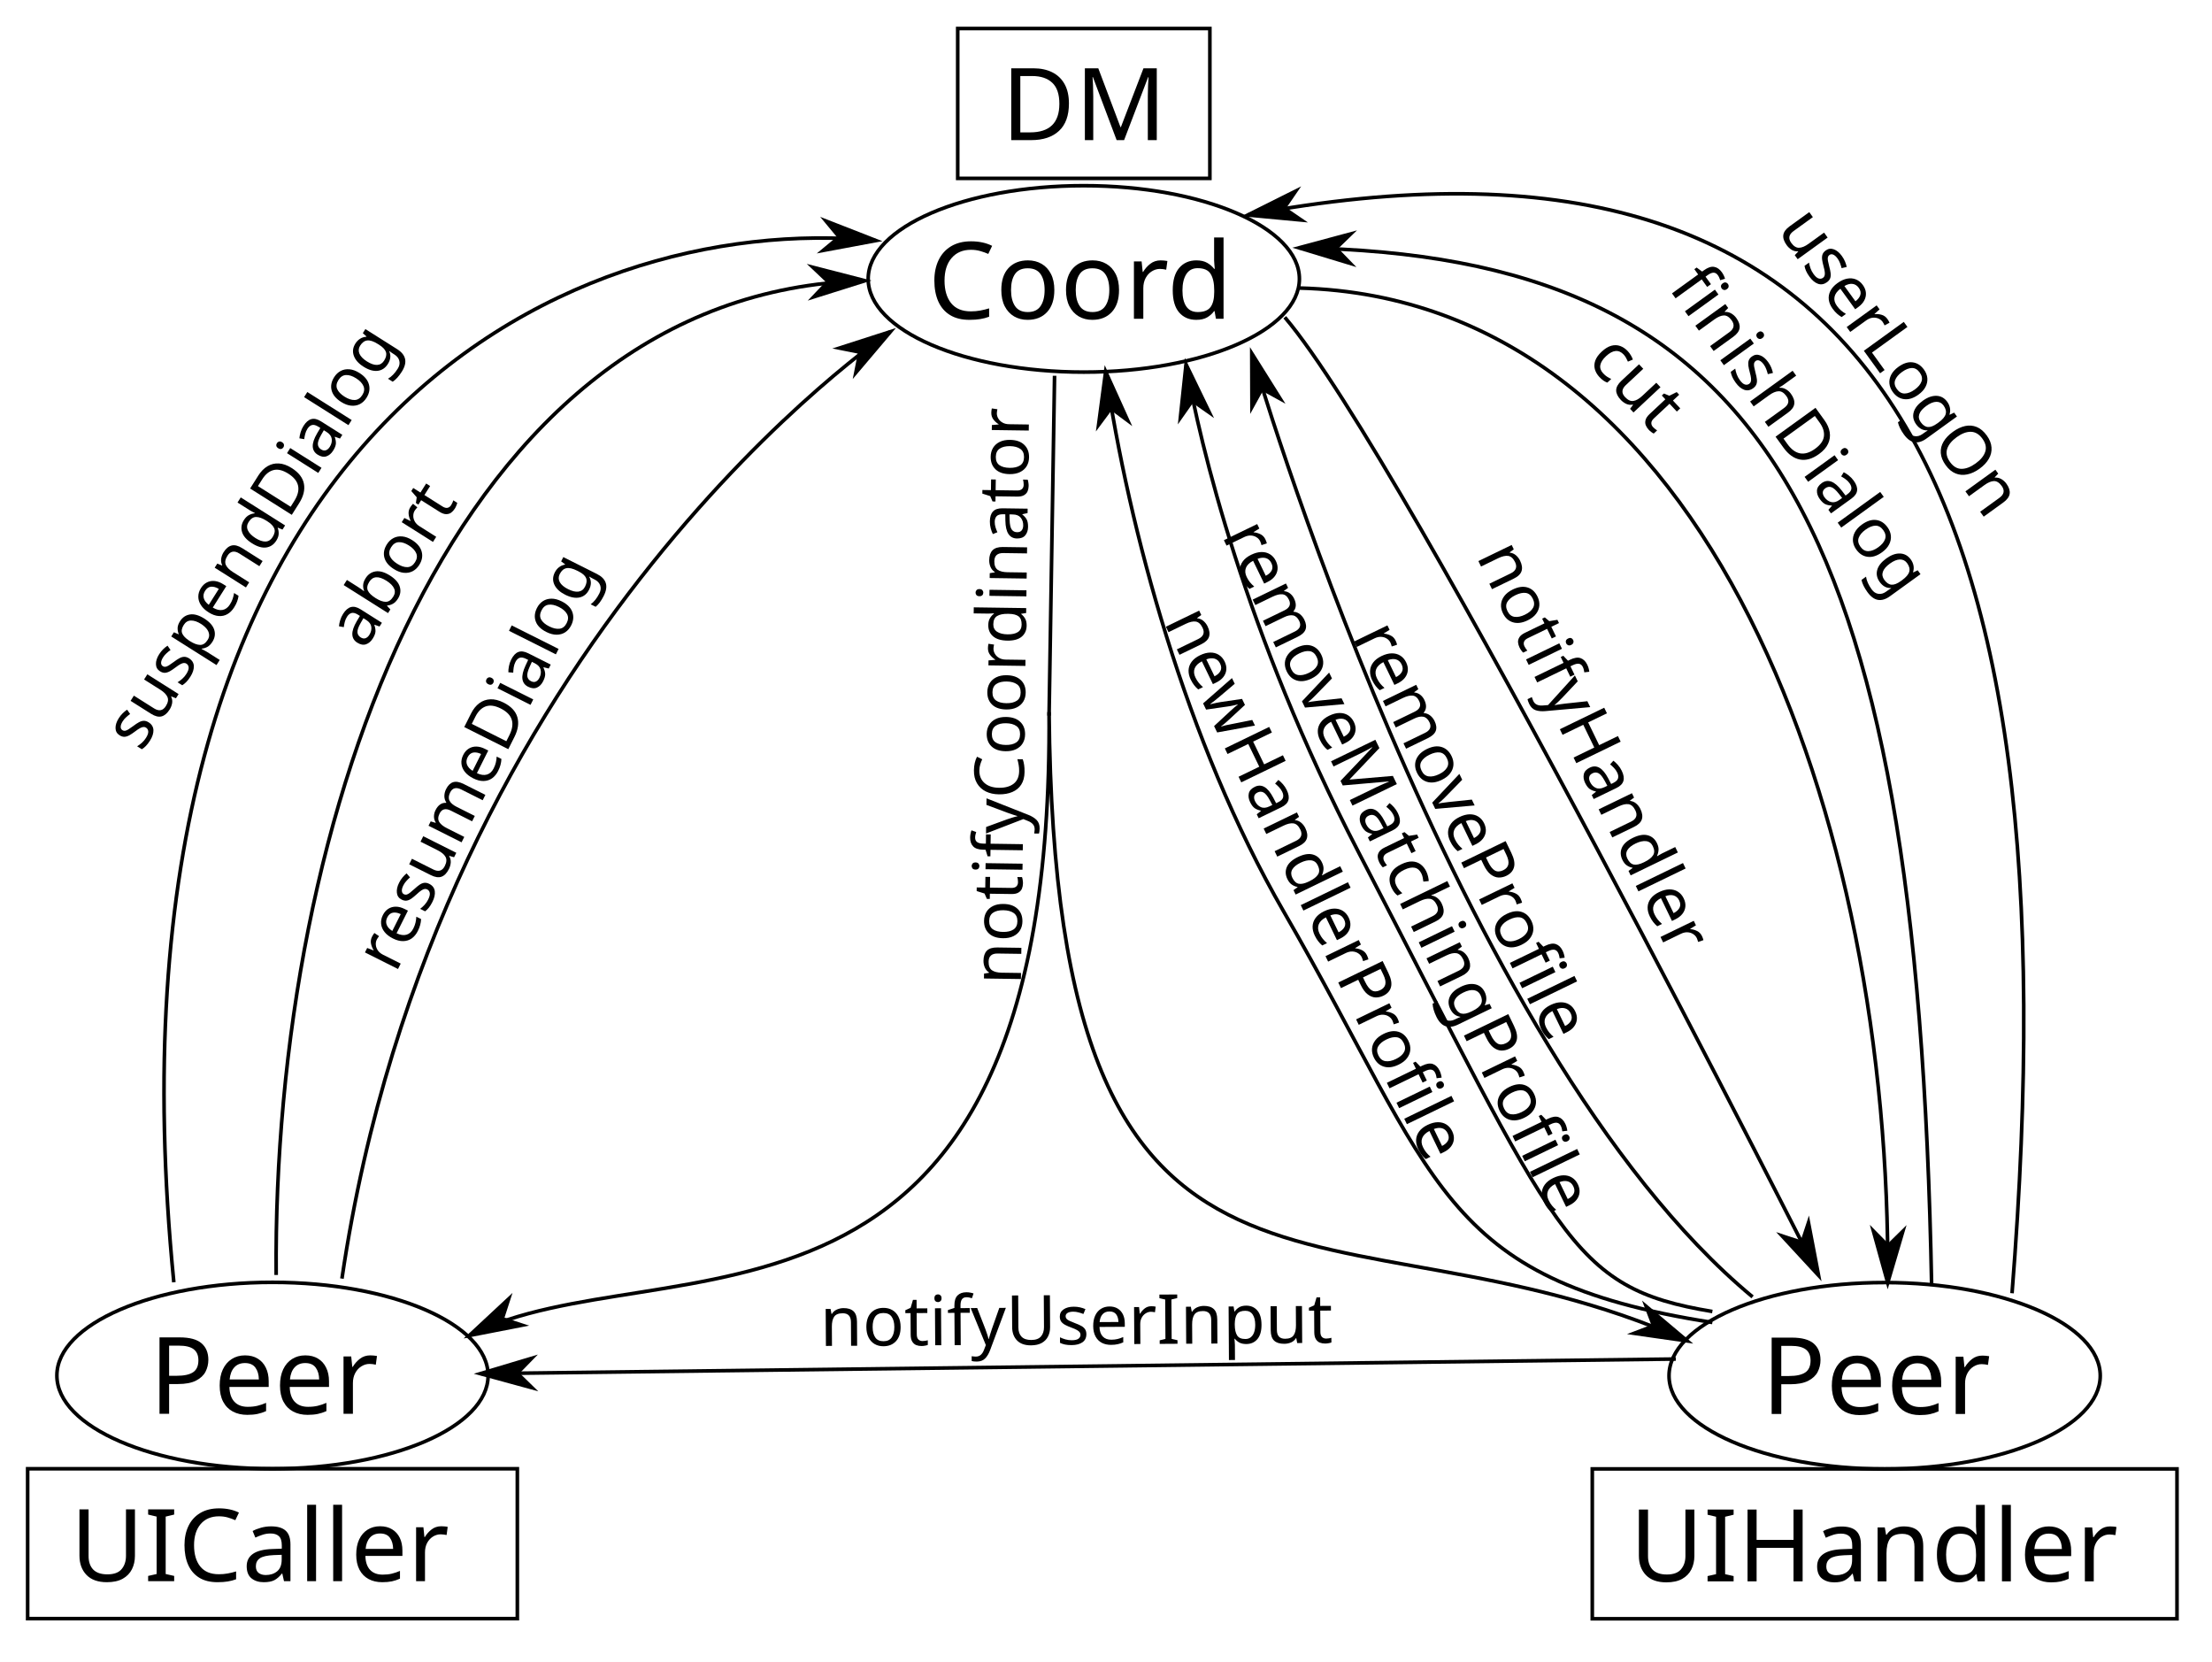
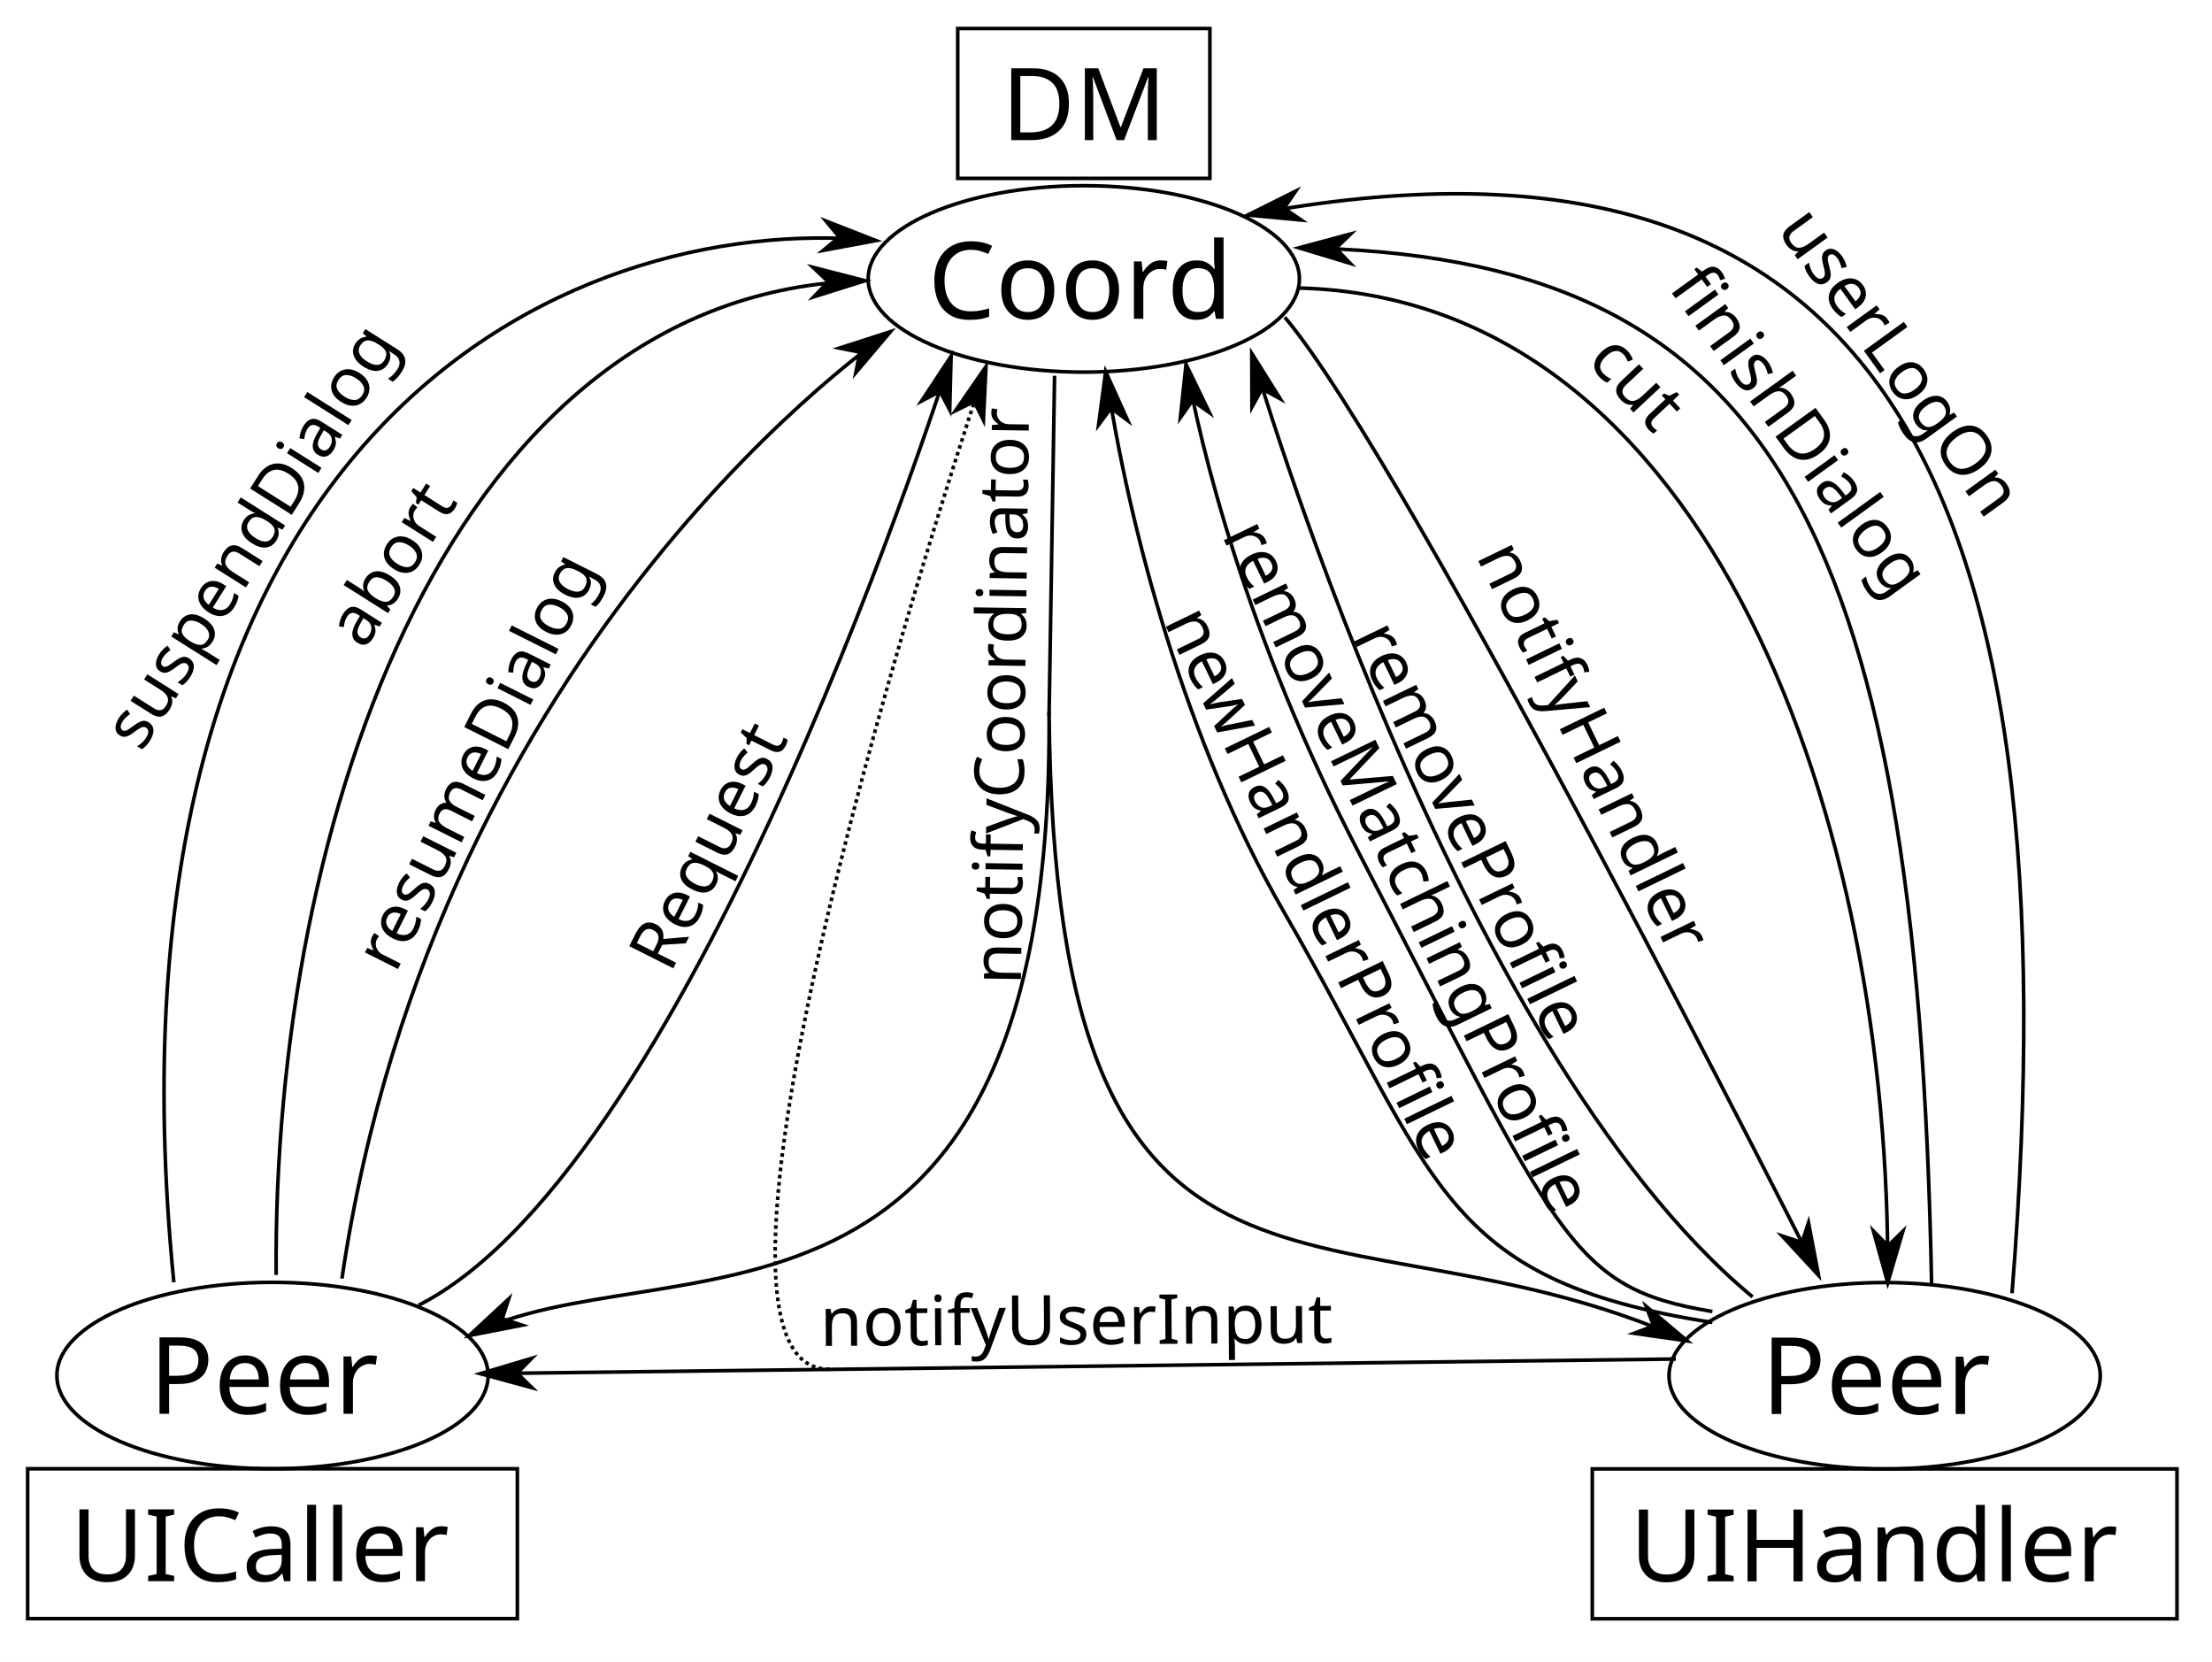
<svg xmlns="http://www.w3.org/2000/svg" width="611.429" height="459.286" id="svg2" version="1.1">
  <defs id="defs4">
    <marker orient="auto" refY="0" refX="0" id="Arrow1Lstart" style="overflow:visible">
      <path id="path3837" d="M 0,0 5,-5 -12.5,0 5,5 0,0 z" style="fill-rule:evenodd;stroke:#000000;stroke-width:1pt" transform="matrix(0.8,0,0,0.8,10,0)" />
    </marker>
    <marker orient="auto" refY="0" refX="0" id="Arrow1Lend" style="overflow:visible">
      <path id="path3840" d="M 0,0 5,-5 -12.5,0 5,5 0,0 z" style="fill-rule:evenodd;stroke:#000000;stroke-width:1pt" transform="matrix(-0.8,0,0,-0.8,-10,0)" />
    </marker>
  </defs>
  <g id="layer1" transform="translate(-59.02721,-46.45159)">
    <rect style="fill:#ffffff;stroke:none" id="rect3047" width="611.429" height="459.286" x="-7.143" y="-7.38" transform="translate(66.17007,53.83147)" />
    <g id="g3014">
      <path d="m 418.203,123.527 c 0,14.226 -26.683,25.759 -59.599,25.759 -32.916,0 -59.599,-11.533 -59.599,-25.759 0,-14.226 26.683,-25.759 59.599,-25.759 32.916,0 59.599,11.533 59.599,25.759 z" id="path2985" style="fill:none;stroke:#000000;stroke-opacity:1" />
      <text id="text2987" y="134.546" x="315.501" style="font-size:29.558px;font-style:normal;font-weight:normal;line-height:125%;letter-spacing:0px;word-spacing:0px;fill:#000000;fill-opacity:1;stroke:none;font-family:Sans" xml:space="preserve">
        <tspan y="134.546" x="315.501" id="tspan2989">Coord</tspan>
      </text>
    </g>
    <g id="g3019" transform="translate(-84.85384,64.67007)">
      <path transform="translate(-139.401,238.396)" style="fill:none;stroke:#000000;stroke-opacity:1" id="path2991" d="m 418.203,123.527 c 0,14.226 -26.683,25.759 -59.599,25.759 -32.916,0 -59.599,-11.533 -59.599,-25.759 0,-14.226 26.683,-25.759 59.599,-25.759 32.916,0 59.599,11.533 59.599,25.759 z" />
      <text xml:space="preserve" style="font-size:29.558px;font-style:normal;font-weight:normal;line-height:125%;letter-spacing:0px;word-spacing:0px;fill:#000000;fill-opacity:1;stroke:none;font-family:Sans" x="185.099" y="372.488" id="text2993">
        <tspan id="tspan2995" x="185.099" y="372.488">Peer</tspan>
      </text>
    </g>
    <g id="g3009" transform="translate(49.63862,61.70053)">
      <path d="m 418.203,123.527 c 0,14.226 -26.683,25.759 -59.599,25.759 -32.916,0 -59.599,-11.533 -59.599,-25.759 0,-14.226 26.683,-25.759 59.599,-25.759 32.916,0 59.599,11.533 59.599,25.759 z" id="path3003" style="fill:none;stroke:#000000;stroke-opacity:1" transform="translate(171.7259,241.4265)" />
      <text id="text3005" y="375.518" x="496.226" style="font-size:29.558px;font-style:normal;font-weight:normal;line-height:125%;letter-spacing:0px;word-spacing:0px;fill:#000000;fill-opacity:1;stroke:none;font-family:Sans" xml:space="preserve">
        <tspan y="375.518" x="496.226" id="tspan3007">Peer</tspan>
      </text>
    </g>
    <g id="g3051" transform="translate(-6.564972,-7.071068)">
      <rect y="61.403" x="330.32" height="41.416" width="69.698" id="rect3024" style="fill:none;stroke:#000000;stroke-width:1;stroke-opacity:1" />
      <text transform="scale(1.001462,0.9985396)" id="text3026" y="92.377" x="341.909" style="font-size:27.837px;font-style:normal;font-weight:normal;line-height:125%;letter-spacing:0px;word-spacing:0px;fill:#000000;fill-opacity:1;stroke:none;font-family:Sans" xml:space="preserve">
        <tspan y="92.377" x="341.909" id="tspan3028">DM</tspan>
      </text>
    </g>
    <g id="g3046" transform="translate(-4.04061,0.0203051)">
      <rect style="fill:none;stroke:#000000;stroke-width:1;stroke-opacity:1" id="rect3030" width="135.358" height="41.416" x="70.711" y="452.332" />
      <text xml:space="preserve" style="font-size:27.837px;font-style:normal;font-weight:normal;line-height:125%;letter-spacing:0px;word-spacing:0px;fill:#000000;fill-opacity:1;stroke:none;font-family:Sans" x="82.405" y="484.109" id="text3032" transform="scale(1.001462,0.9985396)">
        <tspan id="tspan3036" x="82.405" y="484.109">UICaller</tspan>
      </text>
    </g>
    <g id="g3056" transform="translate(-14,-6)">
      <rect y="458.392" x="513.158" height="41.416" width="161.622" id="rect3040" style="fill:none;stroke:#000000;stroke-width:1;stroke-opacity:1" />
      <text transform="scale(1.001462,0.9985396)" id="text3042" y="490.179" x="522.774" style="font-size:27.837px;font-style:normal;font-weight:normal;line-height:125%;letter-spacing:0px;word-spacing:0px;fill:#000000;fill-opacity:1;stroke:none;font-family:Sans" xml:space="preserve">
        <tspan y="490.179" x="522.774" id="tspan3044">UIHandler</tspan>
      </text>
    </g>
    <path style="fill:none;stroke:#000000;stroke-width:1px;stroke-linecap:butt;stroke-linejoin:miter;stroke-opacity:1;marker-end:url(#Arrow1Lend)" d="M 135.36,398.793 C 134.35,272.524 183.848,127.062 297.995,124.032" id="path3061" />
    <path id="path3063" d="M 580.823,400.814 C 581.833,274.545 532.335,129.083 418.188,126.052" style="fill:none;stroke:#000000;stroke-width:1px;stroke-linecap:butt;stroke-linejoin:miter;stroke-opacity:1;marker-start:url(#Arrow1Lstart);marker-end:none" />
    <text xml:space="preserve" style="font-size:19.07px;font-style:normal;font-weight:normal;line-height:125%;letter-spacing:0px;word-spacing:0px;fill:#000000;fill-opacity:1;stroke:none;font-family:Sans" x="-106.035" y="255.881" id="text4645" transform="matrix(0.5340705,-0.84544,0.84544,0.5340705,0,0)">
      <tspan id="tspan4647" x="-106.035" y="255.881">abort</tspan>
    </text>
    <text transform="matrix(0.6830778,0.7303456,-0.7303456,0.6830778,0,0)" id="text4649" y="-263.282" x="446.593" style="font-size:19.07px;font-style:normal;font-weight:normal;line-height:125%;letter-spacing:0px;word-spacing:0px;fill:#000000;fill-opacity:1;stroke:none;font-family:Sans" xml:space="preserve">
      <tspan y="-263.282" x="446.593" id="tspan4653">cut</tspan>
    </text>
    <path style="fill:none;stroke:#000000;stroke-width:1px;stroke-linecap:butt;stroke-linejoin:miter;stroke-opacity:1;marker-end:url(#Arrow1Lend)" d="M 532.35,411.925 C 456.589,400.056 456.715,372.53 413.847,298.346 386.795,251.533 370.979,192.217 364.665,149.286" id="path4676" />
    <text xml:space="preserve" style="font-size:19.07px;font-style:normal;font-weight:normal;line-height:125%;letter-spacing:0px;word-spacing:0px;fill:#000000;fill-opacity:1;stroke:none;font-family:Sans" x="362.319" y="-247.34" id="text4862" transform="matrix(0.4360877,0.8999042,-0.8999042,0.4360877,0,0)">
      <tspan id="tspan4864" x="362.319" y="-247.34">newHandlerProfile</tspan>
    </text>
    <path style="fill:none;stroke:#000000;stroke-width:1px;stroke-linecap:butt;stroke-linejoin:miter;stroke-opacity:1;marker-end:url(#Arrow1Lend)" d="M 532.35,408.895 C 492.702,402.329 490.05,388.945 434.366,281.616 403.203,221.551 390.676,168.984 386.888,147.266" id="path4866" />
    <text transform="matrix(0.5857724,0.8104756,-0.8104756,0.5857724,0,0)" id="text5236" y="-347.713" x="406.58" style="font-size:19.07px;font-style:normal;font-weight:normal;line-height:125%;letter-spacing:0px;word-spacing:0px;fill:#000000;fill-opacity:1;stroke:none;font-family:Sans" xml:space="preserve">
      <tspan y="-347.713" x="406.58" id="tspan5238">finishDialog</tspan>
    </text>
    <path style="fill:none;stroke:#000000;stroke-width:1px;stroke-linecap:butt;stroke-linejoin:miter;stroke-opacity:1;marker-end:url(#Arrow1Lend)" d="M 522.249,422.027 191.929,426.068" id="path5240" />
    <text transform="matrix(0.9999812,-0.00612493,0.00612493,0.9999812,0,0)" id="text5610" y="420.158" x="283.132" style="font-size:19.07px;font-style:normal;font-weight:normal;line-height:125%;letter-spacing:0px;word-spacing:0px;fill:#000000;fill-opacity:1;stroke:none;font-family:Sans" xml:space="preserve">
      <tspan y="420.158" x="283.132" id="tspan5612">notifyUserInput</tspan>
    </text>
    <path style="fill:none;stroke:#000000;stroke-width:1px;stroke-linecap:butt;stroke-linejoin:miter;stroke-opacity:1;marker-end:url(#Arrow1Lend)" d="M 592.96,401.824 C 588.919,187.672 546.493,116.961 418.203,114.941" id="path5614" />
    <text xml:space="preserve" style="font-size:19.07px;font-style:normal;font-weight:normal;line-height:125%;letter-spacing:0px;word-spacing:0px;fill:#000000;fill-opacity:1;stroke:none;font-family:Sans" x="347.79" y="-272.206" id="text5616" transform="matrix(0.4360877,0.8999042,-0.8999042,0.4360877,0,0)">
      <tspan id="tspan5618" x="347.79" y="-272.206">removeMatchingProfile</tspan>
    </text>
    <path style="fill:none;stroke:#000000;stroke-width:1px;stroke-linecap:butt;stroke-linejoin:miter;stroke-opacity:1;marker-end:url(#Arrow1Lend)" d="M 543.462,404.854 C 460.63,336.164 405.071,144.235 405.071,144.235" id="path5620" />
    <text transform="matrix(0.4360877,0.8999042,-0.8999042,0.4360877,0,0)" id="text5806" y="-292.392" x="388.686" style="font-size:19.07px;font-style:normal;font-weight:normal;line-height:125%;letter-spacing:0px;word-spacing:0px;fill:#000000;fill-opacity:1;stroke:none;font-family:Sans" xml:space="preserve">
      <tspan y="-292.392" x="388.686" id="tspan5808">removeProfile</tspan>
    </text>
    <path style="fill:none;stroke:#000000;stroke-width:1px;stroke-linecap:butt;stroke-linejoin:miter;stroke-opacity:1;marker-end:url(#Arrow1Lend)" d="M 153.543,399.804 C 179.807,222.017 305.066,138.174 305.066,138.174" id="path5994" />
    <text transform="matrix(0.4485362,-0.8937647,0.8937647,0.4485362,0,0)" id="text6180" y="292.03" x="-206.664" style="font-size:19.07px;font-style:normal;font-weight:normal;line-height:125%;letter-spacing:0px;word-spacing:0px;fill:#000000;fill-opacity:1;stroke:none;font-family:Sans" xml:space="preserve">
      <tspan y="292.03" x="-206.664" id="tspan6182">resumeDialog</tspan>
    </text>
    <path style="fill:none;stroke:#000000;stroke-width:1px;stroke-linecap:butt;stroke-linejoin:miter;stroke-opacity:1;marker-end:url(#Arrow1Lend)" d="M 107.076,400.814 C 83.843,165.448 215.162,104.839 301.025,112.92" id="path6190" />
    <text transform="matrix(0.5340705,-0.84544,0.84544,0.5340705,0,0)" id="text6376" y="218.891" x="-162.856" style="font-size:19.07px;font-style:normal;font-weight:normal;line-height:125%;letter-spacing:0px;word-spacing:0px;fill:#000000;fill-opacity:1;stroke:none;font-family:Sans" xml:space="preserve">
      <tspan y="218.891" x="-162.856" id="tspan6378">suspendDialog</tspan>
    </text>
    <path style="fill:none;stroke:#000000;stroke-width:1px;stroke-linecap:butt;stroke-linejoin:miter;stroke-opacity:1;marker-end:url(#Arrow1Lend)" d="M 615.183,403.844 C 633.366,175.55 576.797,73.524 404.061,105.849" id="path6380" />
    <text xml:space="preserve" style="font-size:19.07px;font-style:normal;font-weight:normal;line-height:125%;letter-spacing:0px;word-spacing:0px;fill:#000000;fill-opacity:1;stroke:none;font-family:Sans" x="411.185" y="-381.4" id="text6566" transform="matrix(0.5857724,0.8104756,-0.8104756,0.5857724,0,0)">
      <tspan id="tspan6568" x="411.185" y="-381.4">userLogOn</tspan>
    </text>
    <path style="fill:none;stroke:#000000;stroke-width:1px;stroke-linecap:butt;stroke-linejoin:miter;stroke-opacity:1;marker-end:url(#Arrow1Lend)" d="m 414.163,134.134 c 34.345,40.406 147.482,264.66 147.482,264.66" id="path6570" />
    <text xml:space="preserve" style="font-size:19.07px;font-style:normal;font-weight:normal;line-height:125%;letter-spacing:0px;word-spacing:0px;fill:#000000;fill-opacity:1;stroke:none;font-family:Sans" x="383.665" y="-332.991" id="text6756" transform="matrix(0.4360877,0.8999042,-0.8999042,0.4360877,0,0)">
      <tspan id="tspan6758" x="383.665" y="-332.991">notifyHandler</tspan>
    </text>
    <path style="fill:none;stroke:#000000;stroke-width:1px;stroke-linecap:butt;stroke-linejoin:miter;stroke-opacity:1;marker-start:url(#Arrow1Lstart);marker-end:url(#Arrow1Lend)" d="m 188.899,415.461 c 52.528,-26.769 161.624,14.647 160.109,-172.231 1.515,185.868 79.297,130.31 176.272,173.746" id="path6760" />
    <path style="fill:none;stroke:#000000;stroke-width:1px;stroke-linecap:butt;stroke-linejoin:miter;stroke-opacity:1" d="m 349.008,244.24 1.515,-93.944 -1.515,93.944" id="path6762" />
    <text xml:space="preserve" style="font-size:19.07px;font-style:normal;font-weight:normal;line-height:125%;letter-spacing:0px;word-spacing:0px;fill:#000000;fill-opacity:1;stroke:none;font-family:Sans" x="-313.73" y="345.719" id="text7316" transform="matrix(0.01428361,-0.999898,0.999898,0.01428361,0,0)">
      <tspan id="tspan7318" x="-313.73" y="345.719">notifyCoordinator</tspan>
    </text>
+     <path style="fill:none;stroke:#000000;stroke-width:1px;stroke-linecap:butt;stroke-linejoin:miter;stroke-opacity:1;marker-end:url(#Arrow1Lend)" d="M 115.714,360.714 C 192.857,321.429 262.857,98.571 262.857,98.571" id="path3048" transform="translate(59.02721,46.45159)" />
+     <text xml:space="preserve" style="font-size:19.07px;font-style:normal;font-weight:normal;line-height:125%;letter-spacing:0px;word-spacing:0px;fill:#000000;fill-opacity:1;stroke:none;font-family:Sans" x="-172.576" y="359.956" id="text4014" transform="matrix(0.4485362,-0.8937647,0.8937647,0.4485362,0,0)">
+       <tspan id="tspan4016" x="-172.576" y="359.956">Request</tspan>
+     </text>
+     <path style="fill:none;stroke:#000000;stroke-width:1;stroke-linecap:butt;stroke-linejoin:miter;stroke-miterlimit:4;stroke-opacity:1;stroke-dasharray:1, 1;stroke-dashoffset:0;marker-end:url(#Arrow1Lend)" d="M 229.286,378.393 C 178.571,379.107 272.5,101.429 272.5,101.429" id="path4018" transform="translate(59.02721,46.45159)" />
  </g>
</svg>
